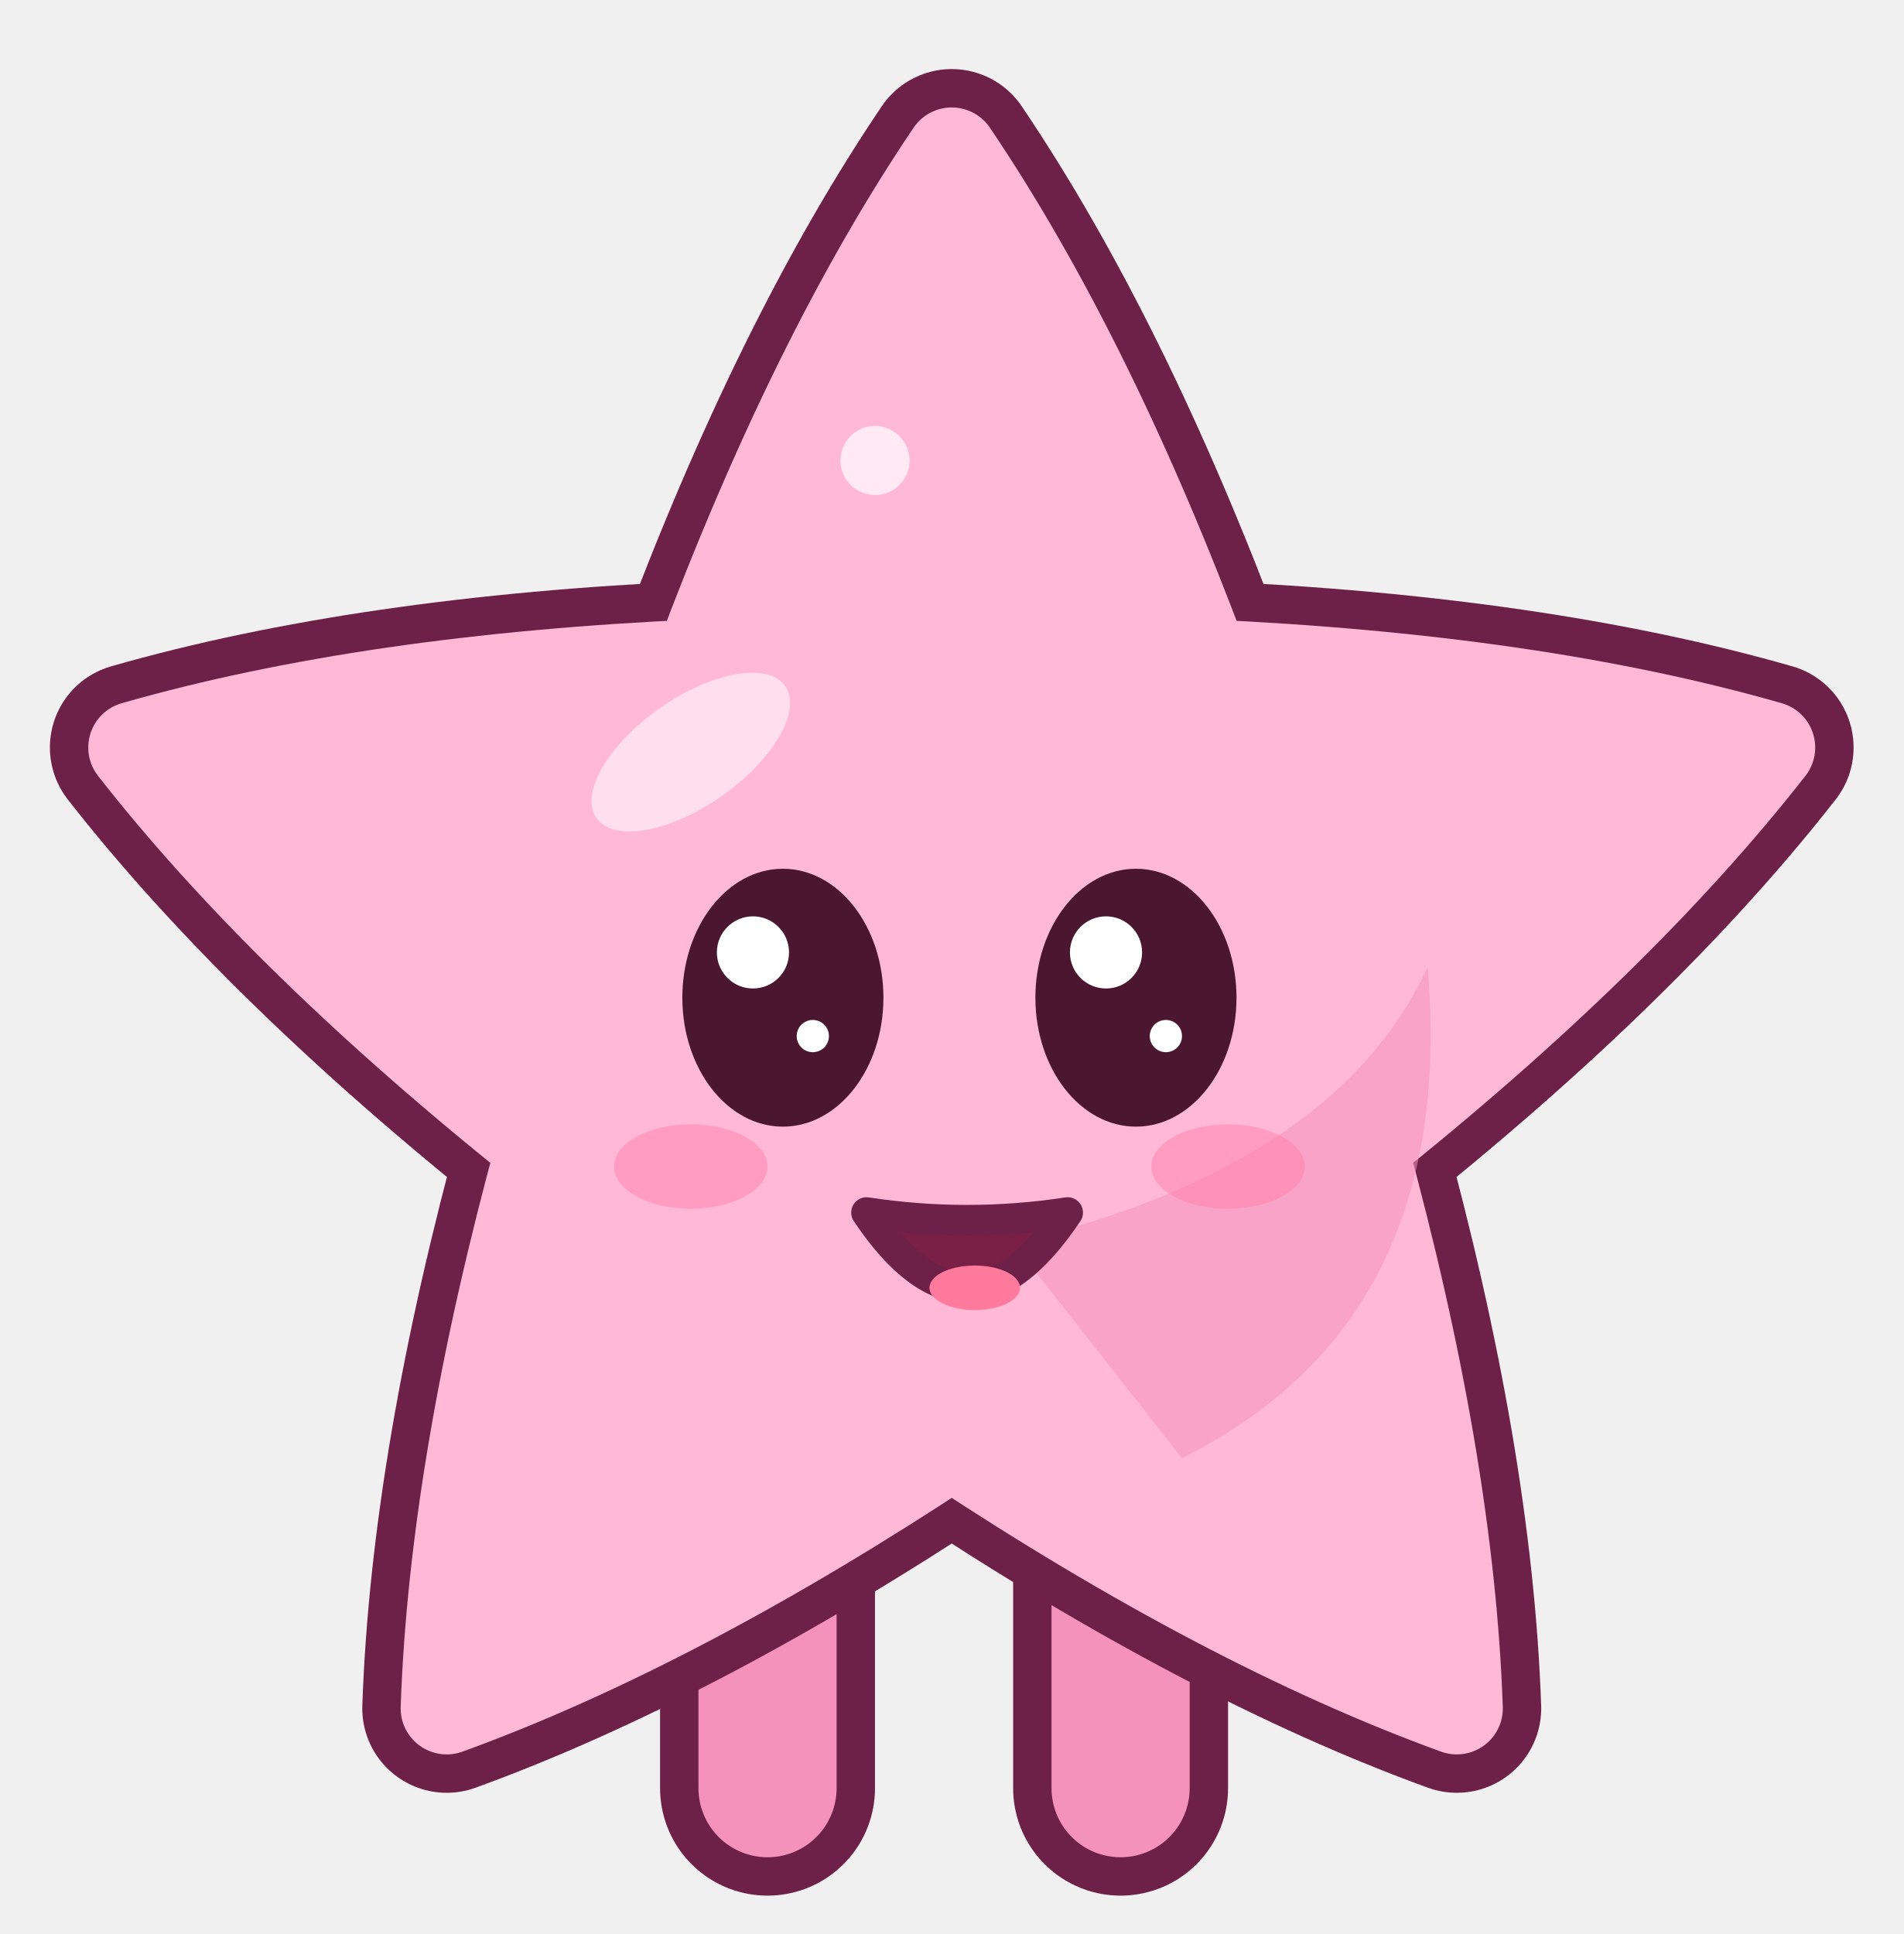
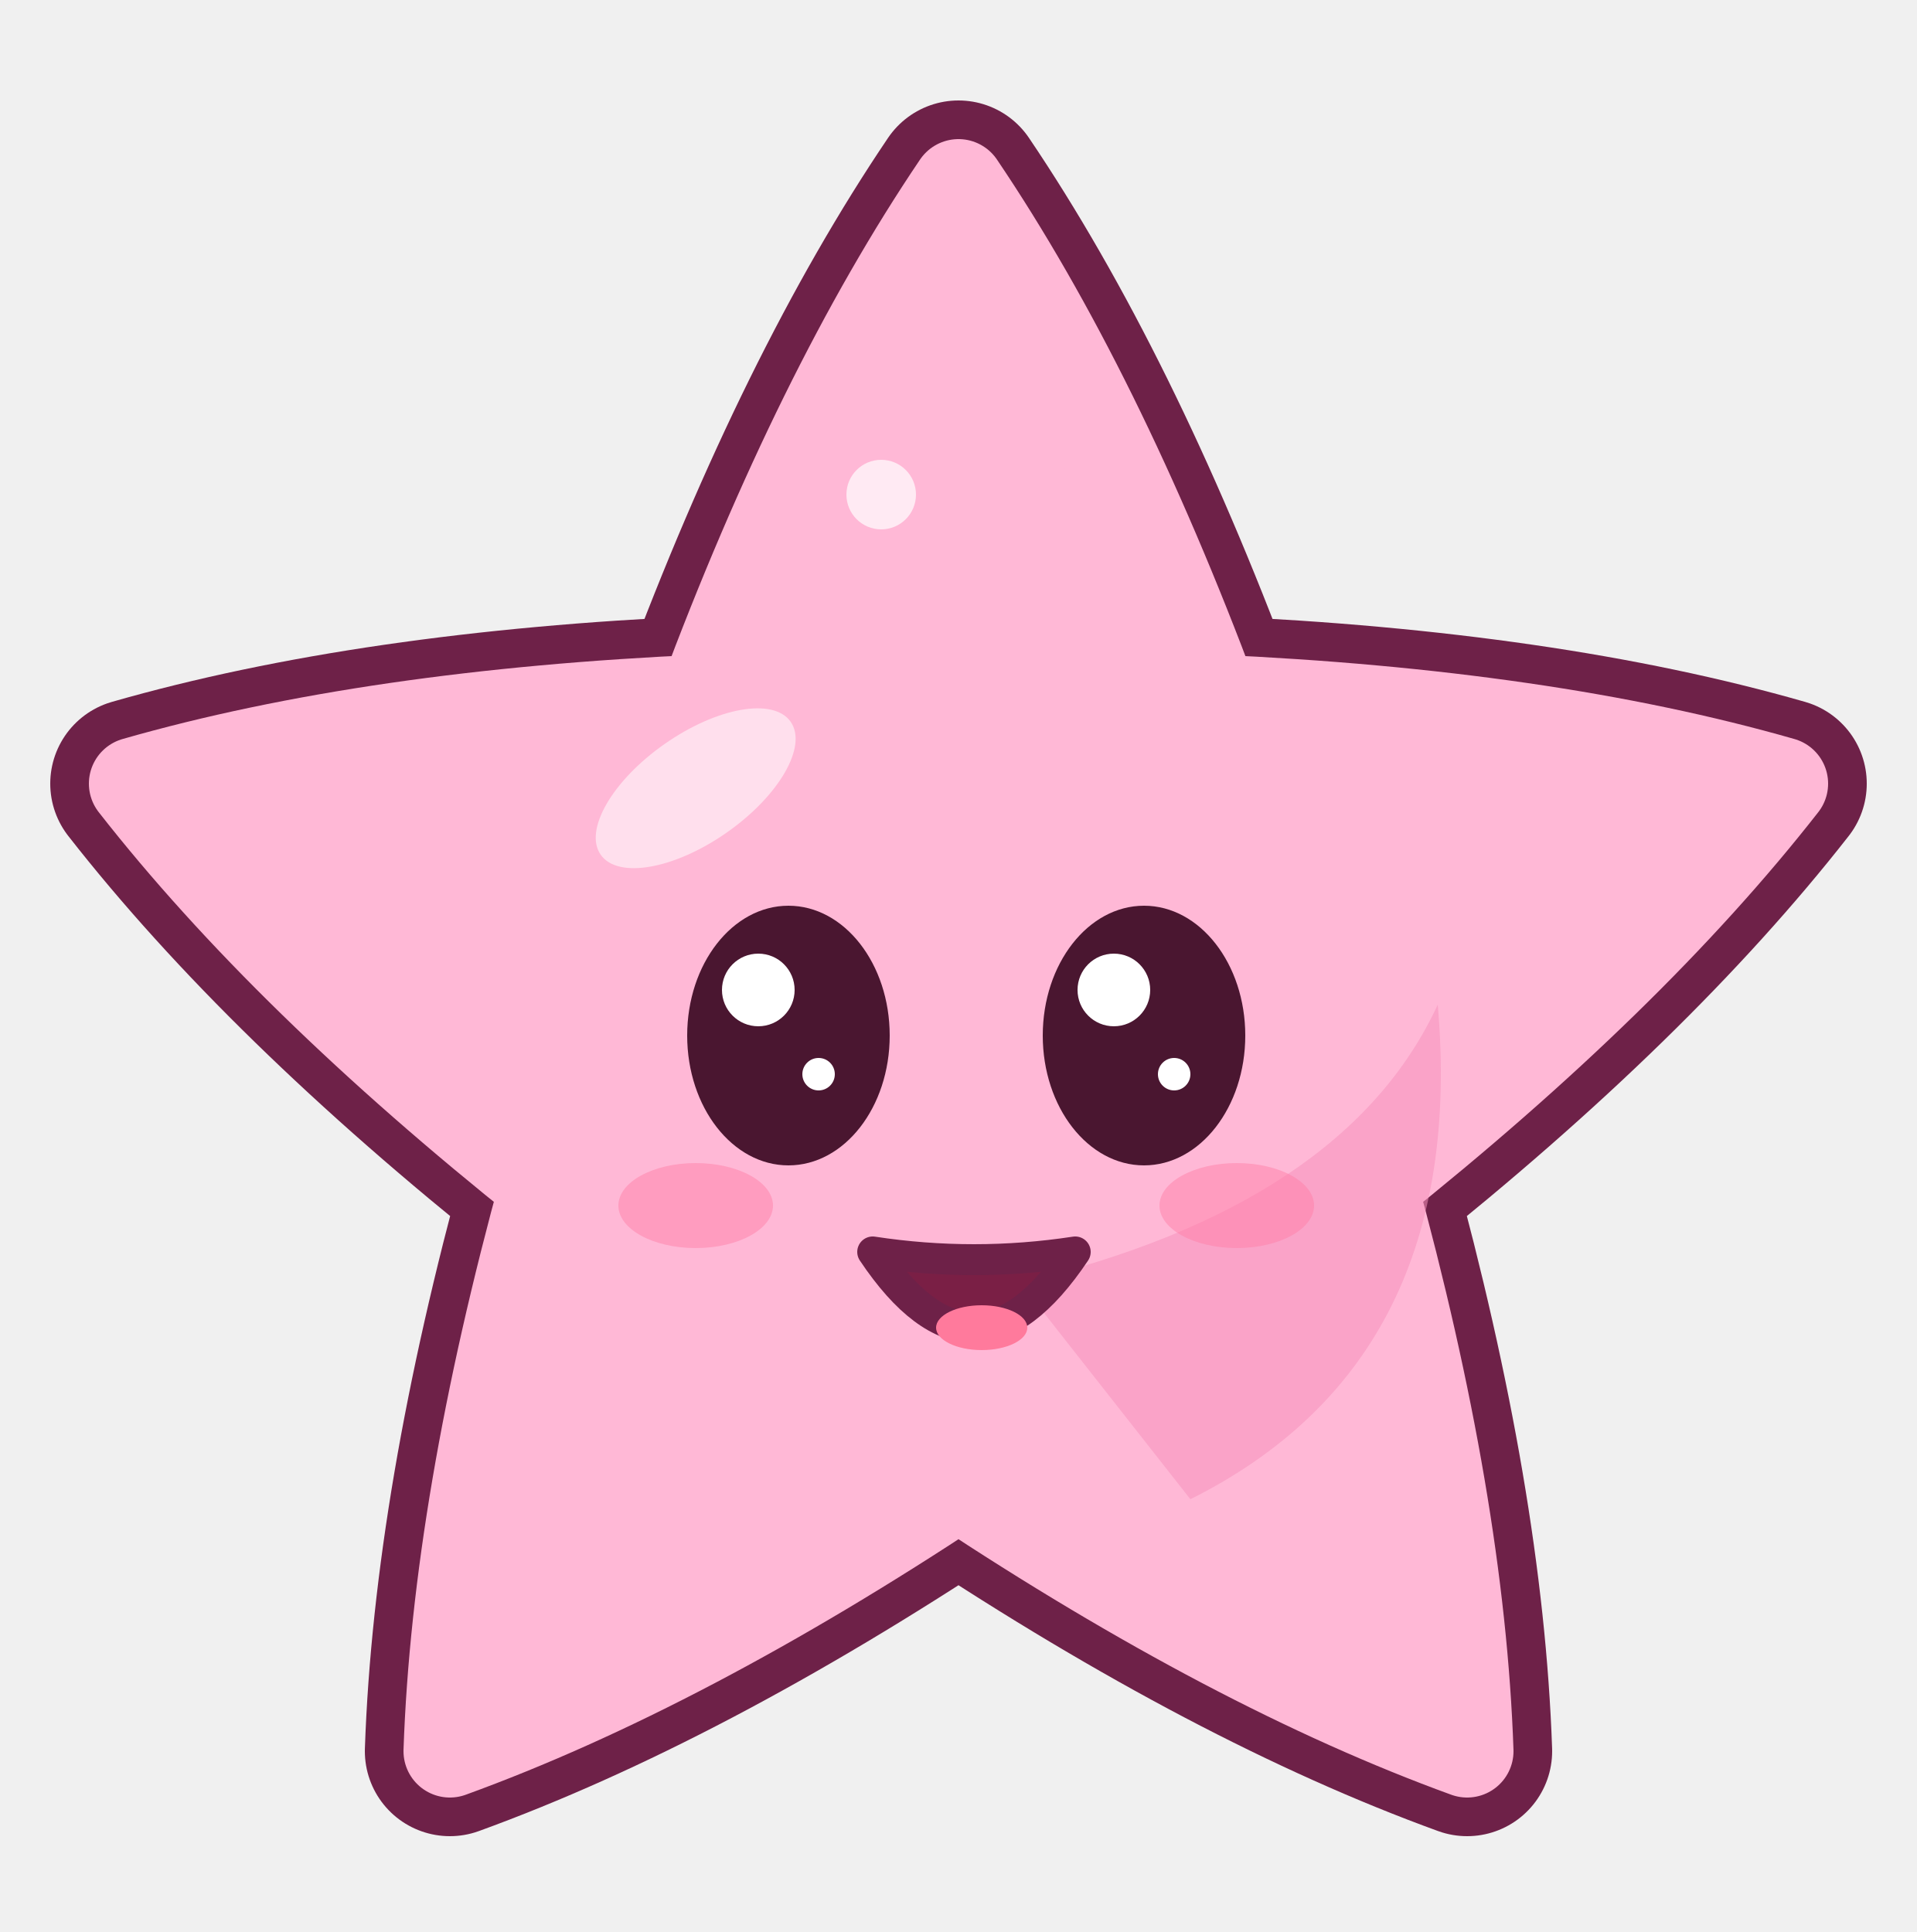
- <svg xmlns="http://www.w3.org/2000/svg" viewBox="4 8 248 252" width="248" height="252">
+ <svg xmlns="http://www.w3.org/2000/svg" viewBox="4 -14 248 250" width="248" height="250">
  <g>
-     <path fill="none" stroke="#6E2148" stroke-width="28" stroke-linecap="round" d="M104 212L104 241" />
-     <path fill="none" stroke="#F592BC" stroke-width="18" stroke-linecap="round" d="M104 212L104 241" />
-     <path fill="none" stroke="#6E2148" stroke-width="28" stroke-linecap="round" d="M150 212L150 241" />
-     <path fill="none" stroke="#F592BC" stroke-width="18" stroke-linecap="round" d="M150 212L150 241" />
-     <g transform="translate(0 0)">
+     <g transform="translate(0 -18)">
      <path fill="#6E2148" stroke="#6E2148" stroke-width="22" stroke-linejoin="round" stroke-linecap="round" d="M128 28Q145.9 54.5 160.9 94.7Q203.8 96.6 234.5 105.4Q214.8 130.6 181.3 157.3Q192.7 198.7 193.8 230.6Q163.8 219.7 128 196Q92.2 219.7 62.2 230.6Q63.3 198.7 74.7 157.3Q41.2 130.6 21.5 105.4Q52.2 96.6 95.1 94.7Q110.1 54.5 128 28Z" />
      <path fill="#FFB8D6" stroke="#FFB8D6" stroke-width="12" stroke-linejoin="round" stroke-linecap="round" d="M128 28Q145.9 54.5 160.9 94.7Q203.8 96.6 234.5 105.4Q214.8 130.6 181.3 157.3Q192.7 198.7 193.8 230.6Q163.8 219.7 128 196Q92.2 219.7 62.2 230.6Q63.3 198.7 74.7 157.3Q41.2 130.6 21.5 105.4Q52.2 96.6 95.1 94.7Q110.1 54.5 128 28Z" />
      <path fill="#F592BC" opacity=".55" d="M136 170Q178 160 190 134Q194 180 158 198Z" />
      <ellipse fill="#FFFFFF" opacity=".55" transform="translate(94 106) rotate(-35)" rx="15" ry="7" />
      <circle fill="#FFFFFF" opacity=".7" cx="118" cy="68" r="4.5" />
      <g fill="#FF7FA8" opacity="0.5">
        <ellipse cx="94" cy="160" rx="10" ry="5.5" />
        <ellipse cx="164" cy="160" rx="10" ry="5.5" />
      </g>
      <g transform="translate(0 0)">
        <path fill="#7A1F45" stroke="#6E2148" stroke-width="4" stroke-linejoin="round" stroke-linecap="round" d="M116.9 166Q130 185.6 143.1 166Q130 168 116.9 166Z" />
        <ellipse fill="#FF7A9C" cx="131" cy="175.8" rx="5.9" ry="2.9" />
      </g>
      <g>
        <ellipse fill="#4A1630" cx="106" cy="138" rx="13.1" ry="16.8" />
        <circle fill="#FFFFFF" cx="102.1" cy="132.1" r="4.7" />
        <circle fill="#FFFFFF" cx="109.9" cy="143" r="2.1" />
      </g>
      <g>
        <ellipse fill="#4A1630" cx="152" cy="138" rx="13.1" ry="16.8" />
        <circle fill="#FFFFFF" cx="148.1" cy="132.1" r="4.7" />
        <circle fill="#FFFFFF" cx="155.9" cy="143" r="2.1" />
      </g>
    </g>
  </g>
</svg>
